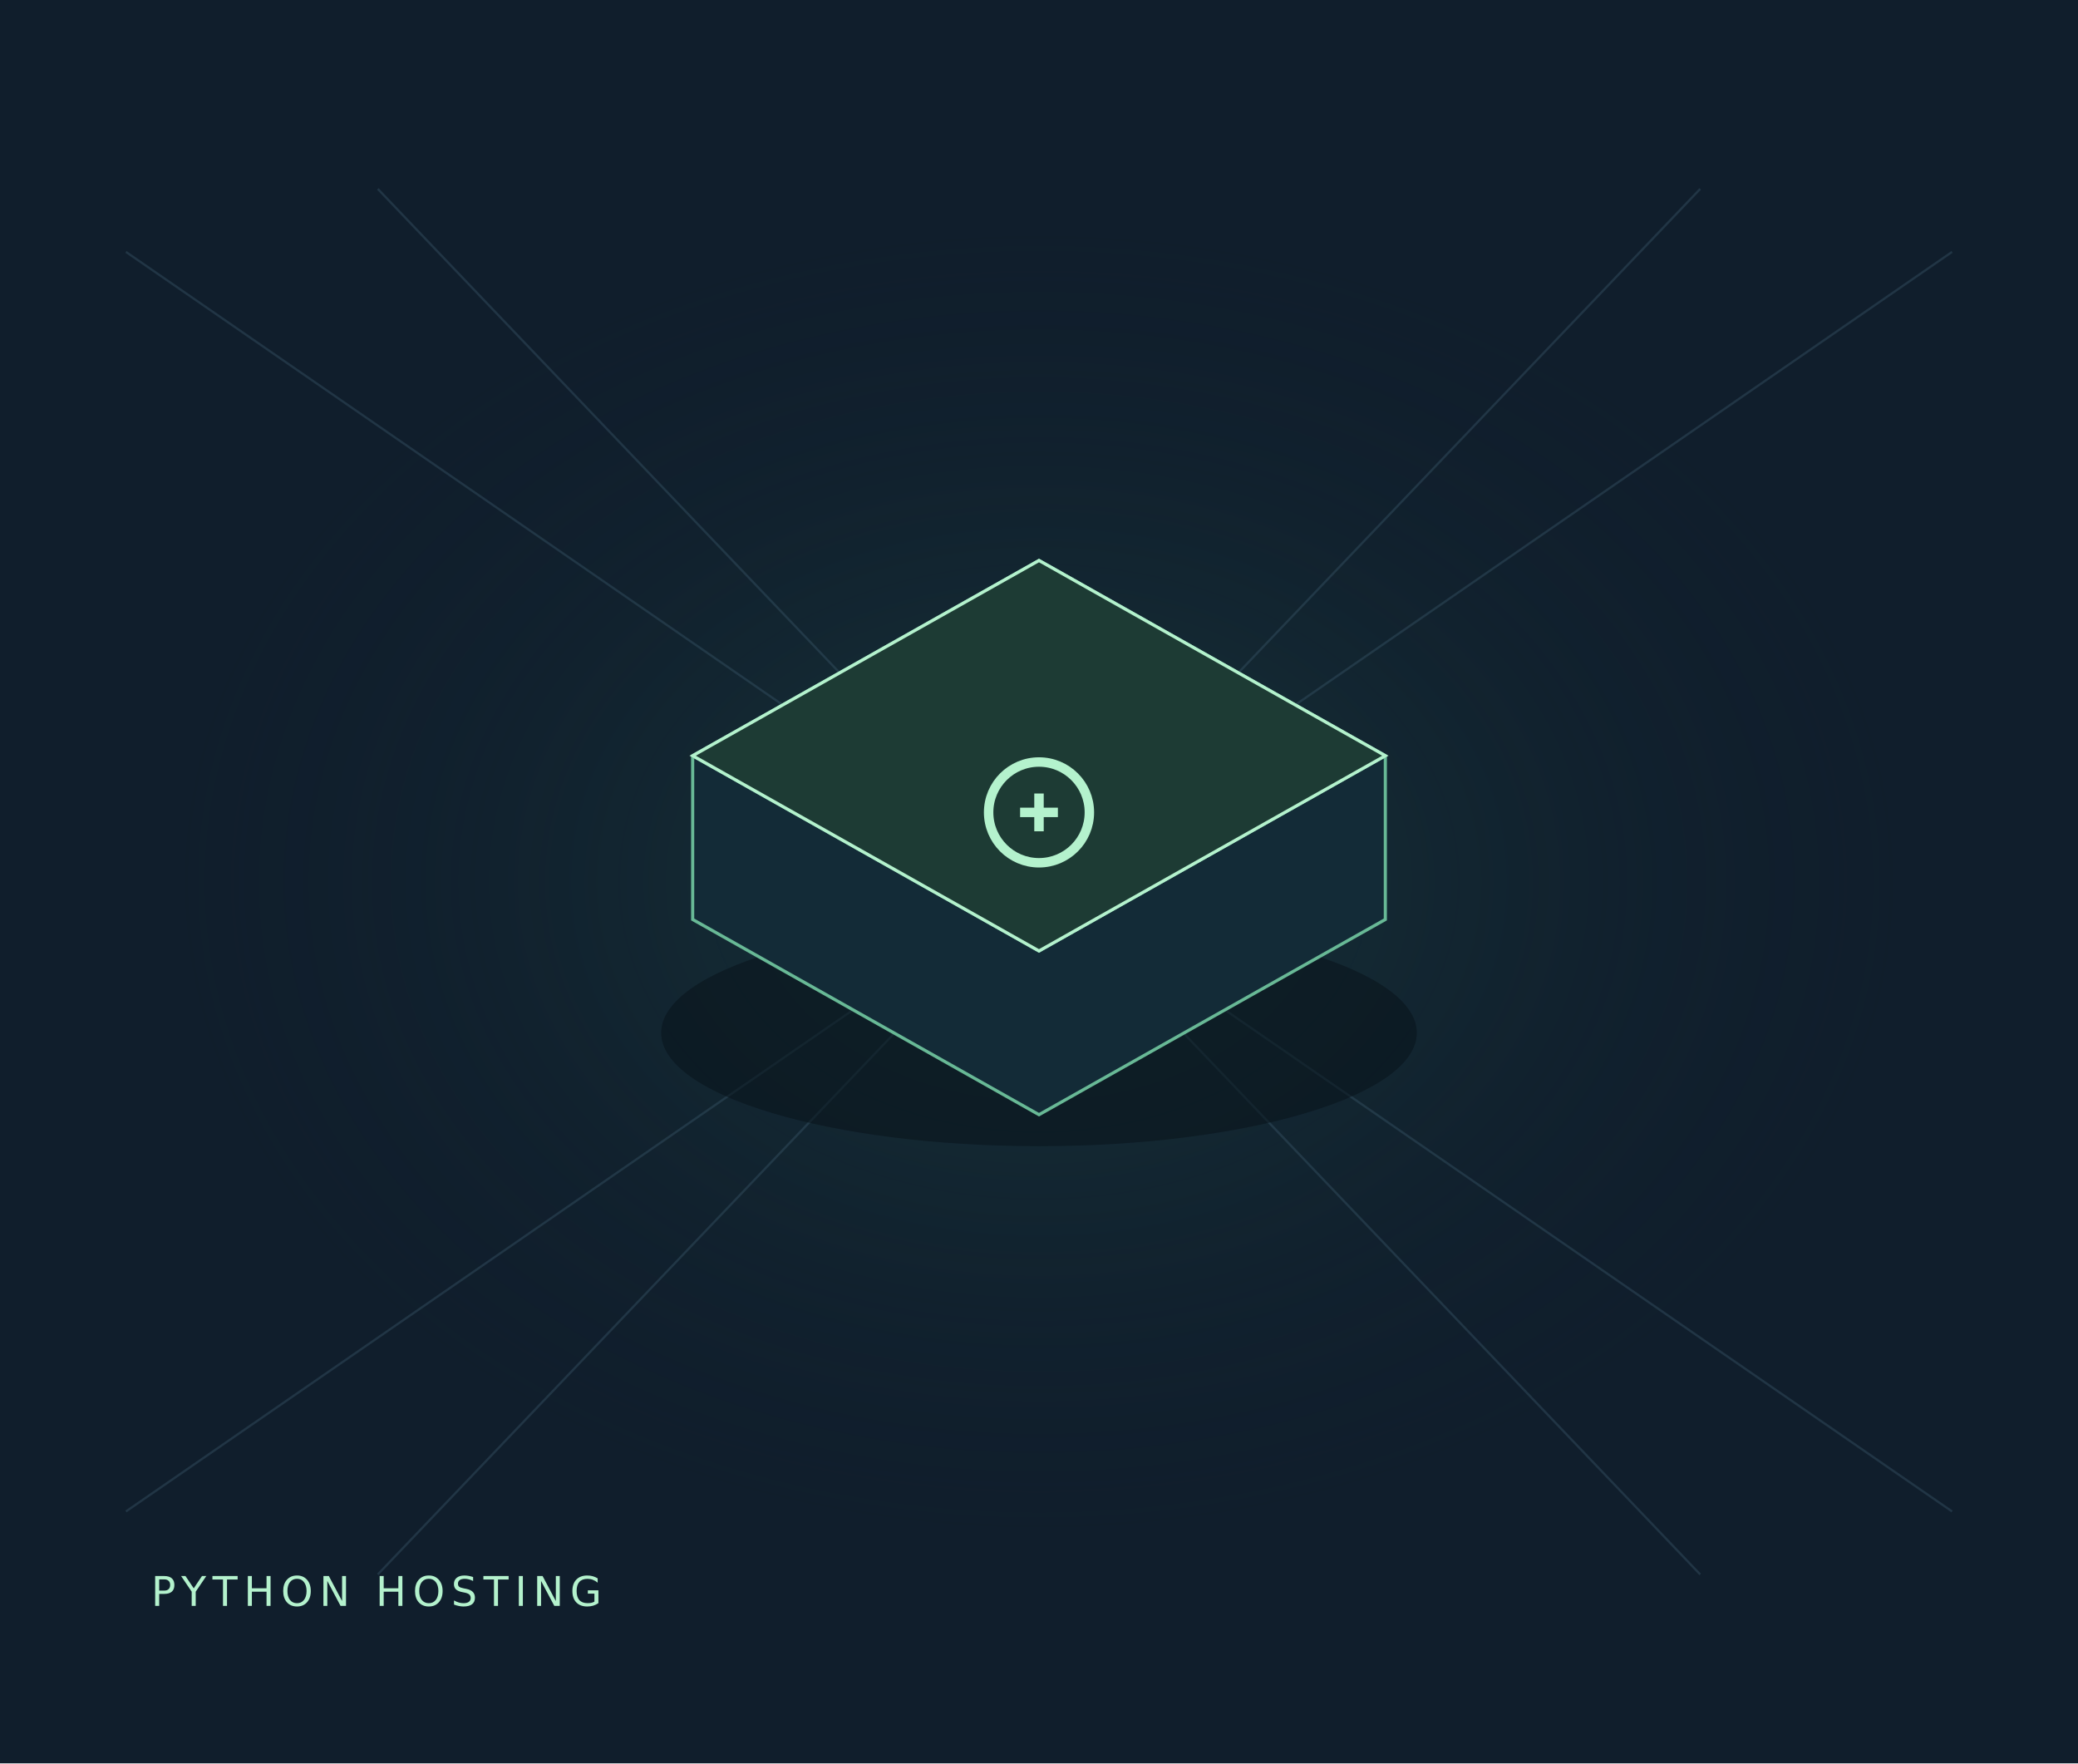
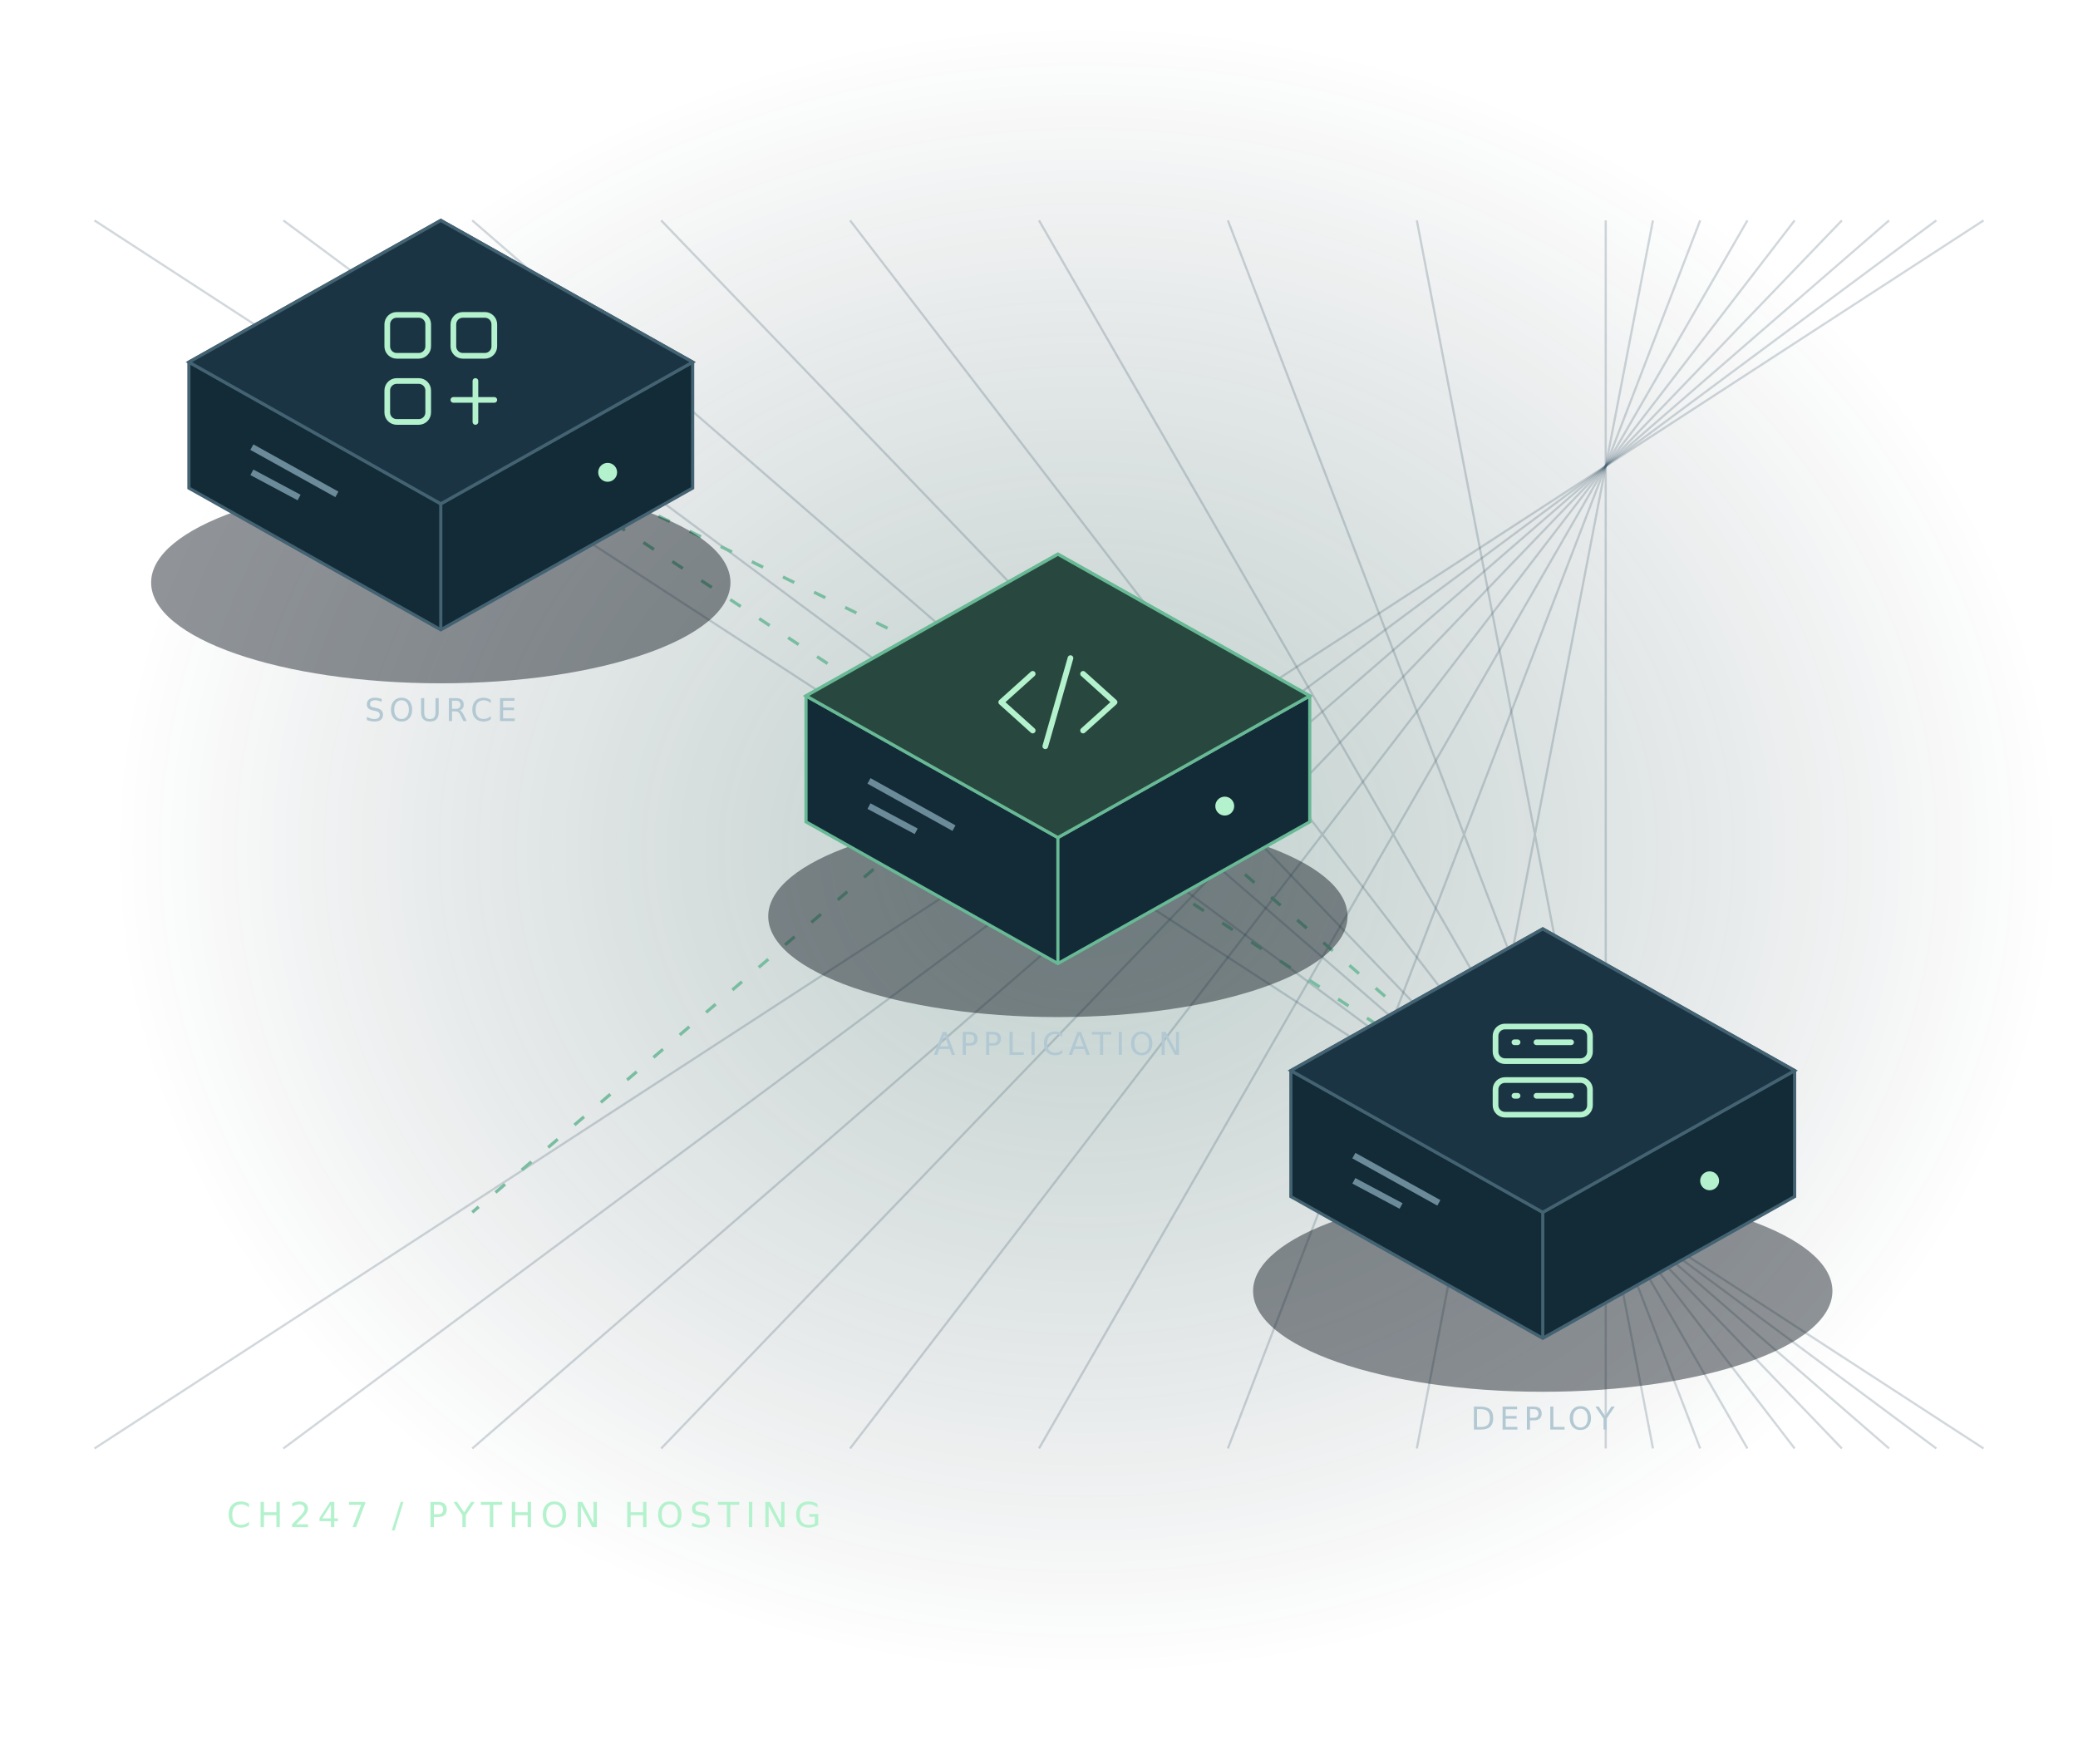
<svg xmlns="http://www.w3.org/2000/svg" viewBox="0 0 660 560" width="660" height="560" role="img">
  <defs>
    <radialGradient id="glow">
-       <stop stop-color="#266758" stop-opacity=".35" />
+       <stop stop-color="#266758" stop-opacity=".3" />
      <stop offset="1" stop-color="#101e2c" stop-opacity="0" />
    </radialGradient>
  </defs>
-   <rect width="660" height="560" fill="#101e2c" />
-   <ellipse cx="330" cy="280" rx="280" ry="210" fill="url(#glow)" />
-   <g fill="none" stroke="#365264" stroke-width=".7" opacity=".45">
-     <path d="M40 80 620 480M40 480 620 80M120 60 540 500M120 500 540 60" />
+   <ellipse cx="345" cy="270" rx="310" ry="265" fill="url(#glow)" />
+   <path d="M30 70 630 460M30 460 630 70" stroke="#365264" stroke-width=".7" opacity=".23" />
+   <path d="M90 70 615 460M90 460 615 70" stroke="#365264" stroke-width=".7" opacity=".23" />
+   <path d="M150 70 600 460M150 460 600 70" stroke="#365264" stroke-width=".7" opacity=".23" />
+   <path d="M210 70 585 460M210 460 585 70" stroke="#365264" stroke-width=".7" opacity=".23" />
+   <path d="M270 70 570 460M270 460 570 70" stroke="#365264" stroke-width=".7" opacity=".23" />
+   <path d="M330 70 555 460M330 460 555 70" stroke="#365264" stroke-width=".7" opacity=".23" />
+   <path d="M390 70 540 460M390 460 540 70" stroke="#365264" stroke-width=".7" opacity=".23" />
+   <path d="M450 70 525 460M450 460 525 70" stroke="#365264" stroke-width=".7" opacity=".23" />
+   <path d="M510 70 510 460M510 460 510 70" stroke="#365264" stroke-width=".7" opacity=".23" />
+   <g stroke="#79bda1" fill="none" stroke-dasharray="4 7">
+     <path d="M140 130 336 226 490 360M336 226 150 385M140 130 490 360" />
  </g>
-   <g transform="translate(330 250)">
-     <ellipse cx="0" cy="78" rx="120" ry="36" fill="#08121a" opacity=".55" />
-     <path d="m-110-10 110-62 110 62v52L0 104l-110-62Z" fill="#132b37" stroke="#68b996" />
-     <path d="m-110-10 110 62 110-62" fill="none" stroke="#68b996" />
-     <path d="m-110-10 110-62 110 62L0 52Z" fill="#1d3b34" stroke="#b4f2cd" />
-     <circle cx="0" cy="8" r="16" fill="none" stroke="#b4f2cd" stroke-width="3" />
-     <path d="M-6 8h12M0 2v12" stroke="#b4f2cd" stroke-width="3" />
+   <g transform="translate(140,120)">
+     <ellipse cx="0" cy="65" rx="92" ry="32" fill="#08121a" opacity=".45" />
+     <path d="m-80-5 80-45 80 45v40L0 80l-80-45Z" fill="#132b37" stroke="#436272" stroke-width="1" />
+     <path d="m-80-5 80 45 80-45M0 40v40" fill="none" stroke="#436272" />
+     <path d="m-80-5 80-45 80 45L0 40Z" fill="#1b3444" stroke="#436272" />
+     <path d="m-60 22 27 15m-27-7 15 8" stroke="#6b8b9a" stroke-width="2" />
+     <g transform="translate(-24,-27)">
+       <g fill="none" stroke="#b4f2cd" stroke-width="1.8" stroke-linecap="round" stroke-linejoin="round">
+         <rect x="7" y="7" width="13" height="13" rx="3" />
+         <rect x="28" y="7" width="13" height="13" rx="3" />
+         <rect x="7" y="28" width="13" height="13" rx="3" />
+         <path d="M28 34h13m-6-6v13" />
+       </g>
+     </g>
+     <circle cx="53" cy="30" r="3" fill="#b4f2cd" />
+     <text x="0" y="109" text-anchor="middle" fill="#b2c8d2" font-size="10" font-family="DejaVu Sans,Arial,sans-serif" letter-spacing="1.4">SOURCE</text>
  </g>
-   <text x="48" y="510" fill="#b4f2cd" font-size="13" font-family="DejaVu Sans,Arial,sans-serif" letter-spacing="2">PYTHON HOSTING</text>
+   <g transform="translate(490,345)">
+     <ellipse cx="0" cy="65" rx="92" ry="32" fill="#08121a" opacity=".45" />
+     <path d="m-80-5 80-45 80 45v40L0 80l-80-45Z" fill="#132b37" stroke="#436272" stroke-width="1" />
+     <path d="m-80-5 80 45 80-45M0 40v40" fill="none" stroke="#436272" />
+     <path d="m-80-5 80-45 80 45L0 40Z" fill="#1b3444" stroke="#436272" />
+     <path d="m-60 22 27 15m-27-7 15 8" stroke="#6b8b9a" stroke-width="2" />
+     <g transform="translate(-24,-27)">
+       <g fill="none" stroke="#b4f2cd" stroke-width="1.8" stroke-linecap="round" stroke-linejoin="round">
+         <rect x="9" y="8" width="30" height="11" rx="3" />
+         <rect x="9" y="25" width="30" height="11" rx="3" />
+         <path d="M15 13h1m6 0h11M15 30h1m6 0h11" />
+       </g>
+     </g>
+     <circle cx="53" cy="30" r="3" fill="#b4f2cd" />
+     <text x="0" y="109" text-anchor="middle" fill="#b2c8d2" font-size="10" font-family="DejaVu Sans,Arial,sans-serif" letter-spacing="1.4">DEPLOY</text>
+   </g>
+   <g transform="translate(6,-9)">
+     <g transform="translate(330,235)">
+       <ellipse cx="0" cy="65" rx="92" ry="32" fill="#08121a" opacity=".45" />
+       <path d="m-80-5 80-45 80 45v40L0 80l-80-45Z" fill="#132b37" stroke="#68b996" stroke-width="1" />
+       <path d="m-80-5 80 45 80-45M0 40v40" fill="none" stroke="#68b996" />
+       <path d="m-80-5 80-45 80 45L0 40Z" fill="#28483f" stroke="#68b996" />
+       <path d="m-60 22 27 15m-27-7 15 8" stroke="#6b8b9a" stroke-width="2" />
+       <g transform="translate(-24,-27)">
+         <g fill="none" stroke="#b4f2cd" stroke-width="1.8" stroke-linecap="round" stroke-linejoin="round">
+           <path d="m16 15-10 9 10 9m16-18 10 9-10 9M28 10l-8 28" />
+         </g>
+       </g>
+       <circle cx="53" cy="30" r="3" fill="#b4f2cd" />
+       <text x="0" y="109" text-anchor="middle" fill="#b2c8d2" font-size="10" font-family="DejaVu Sans,Arial,sans-serif" letter-spacing="1.4">APPLICATION</text>
+     </g>
+   </g>
+   <text x="72" y="485" fill="#b4f2cd" font-size="11" font-family="DejaVu Sans,Arial,sans-serif" letter-spacing="2">CH247 / PYTHON HOSTING</text>
</svg>
